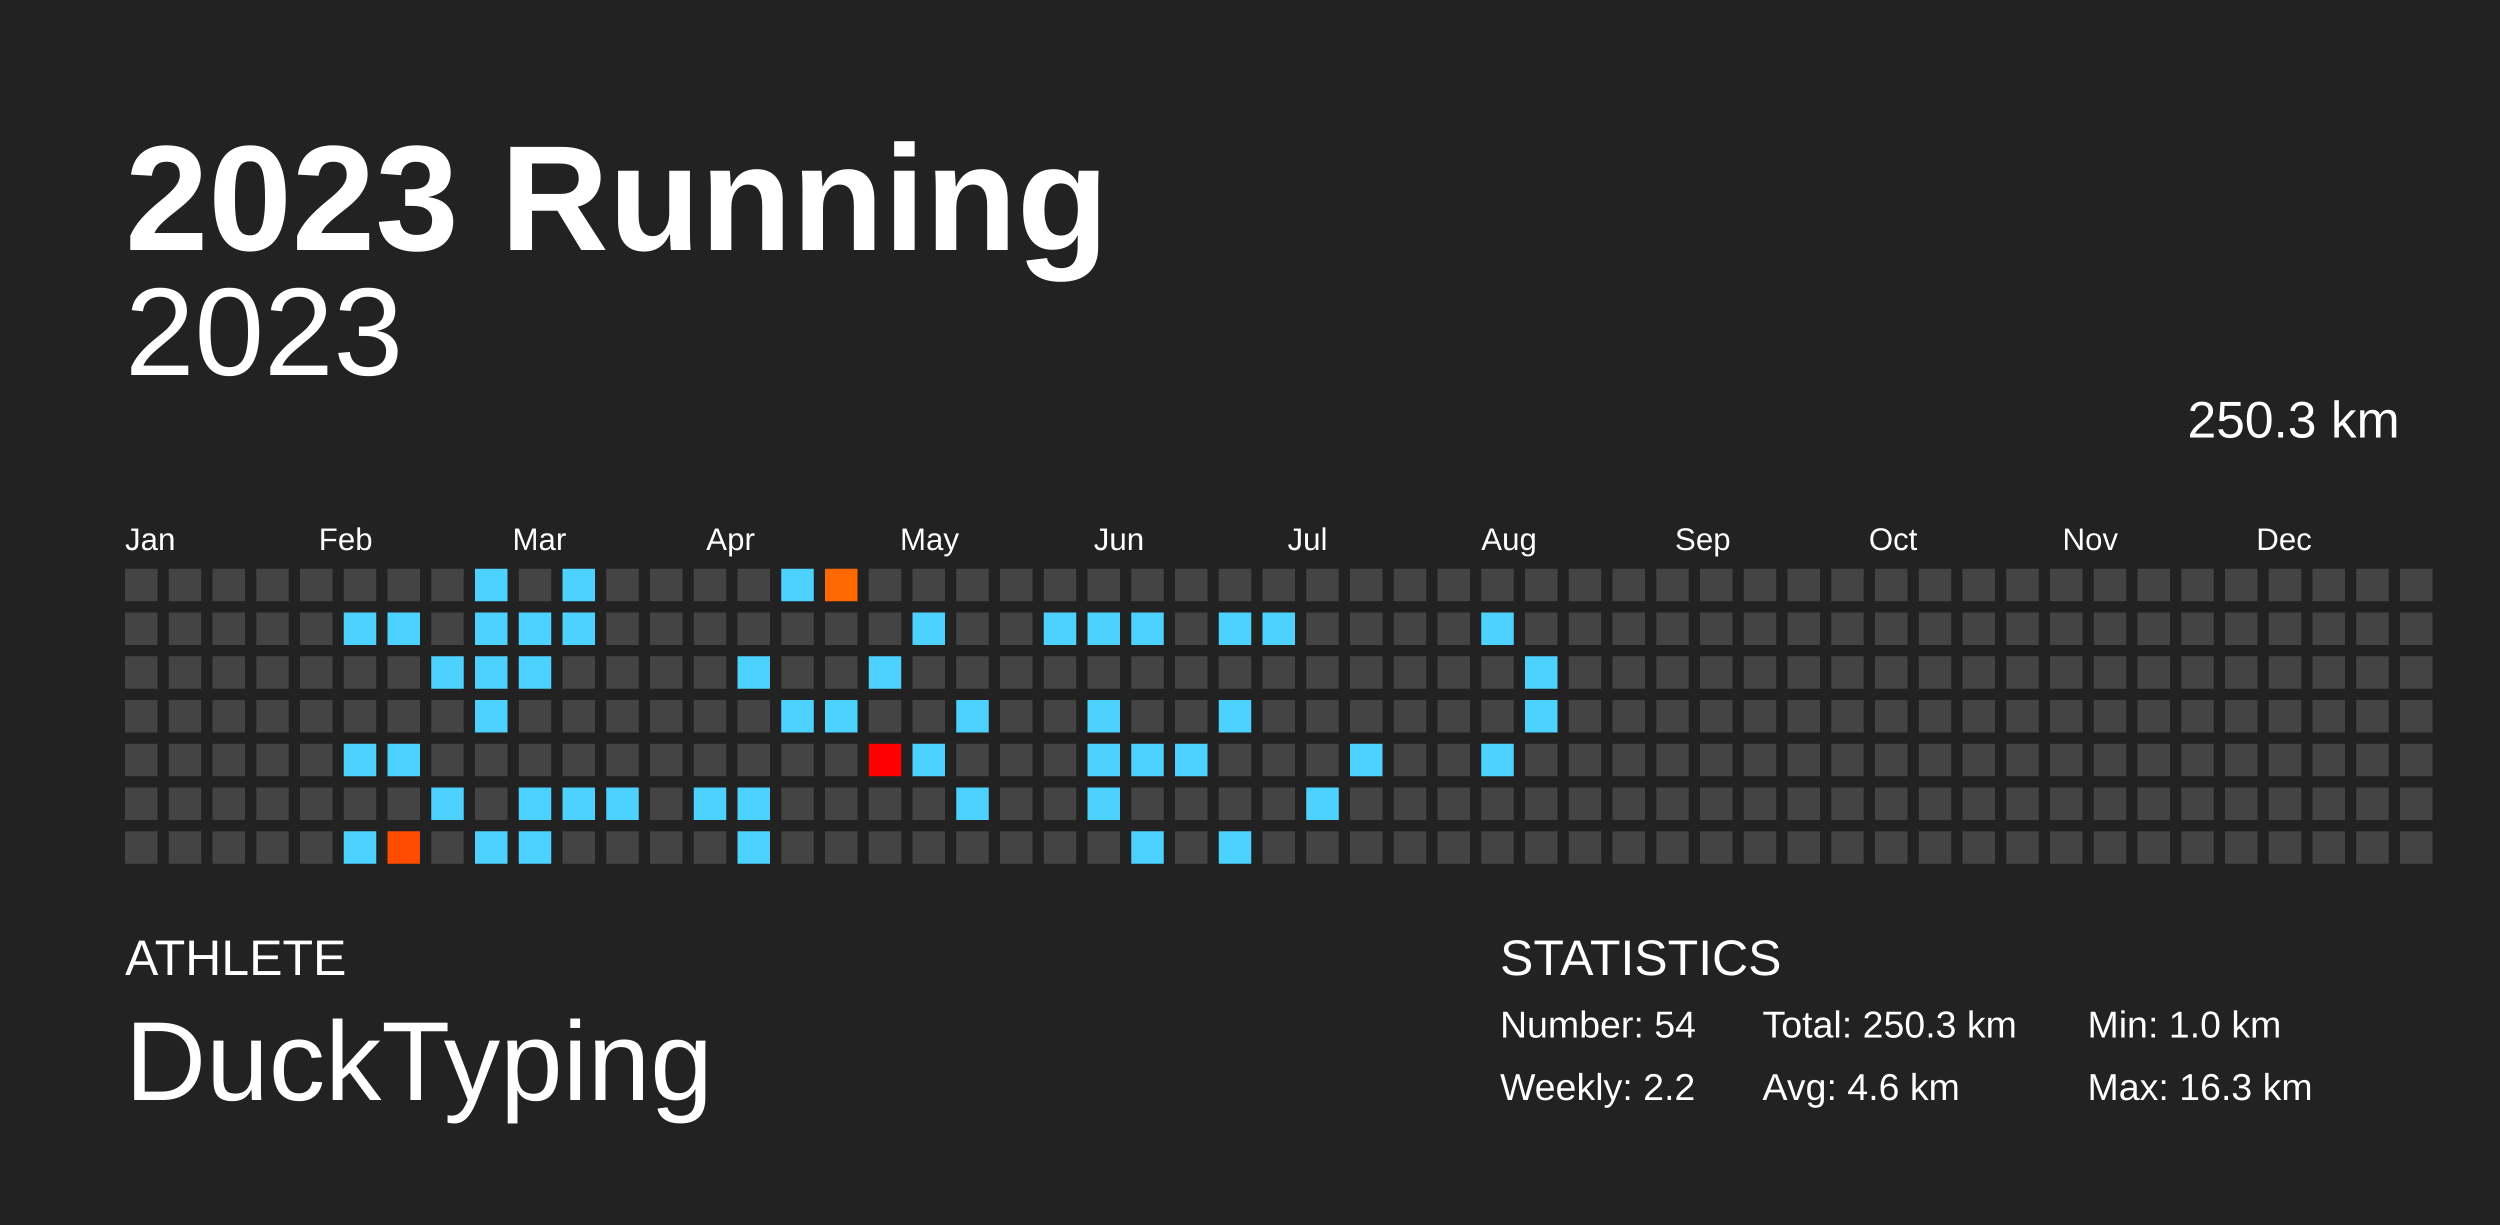
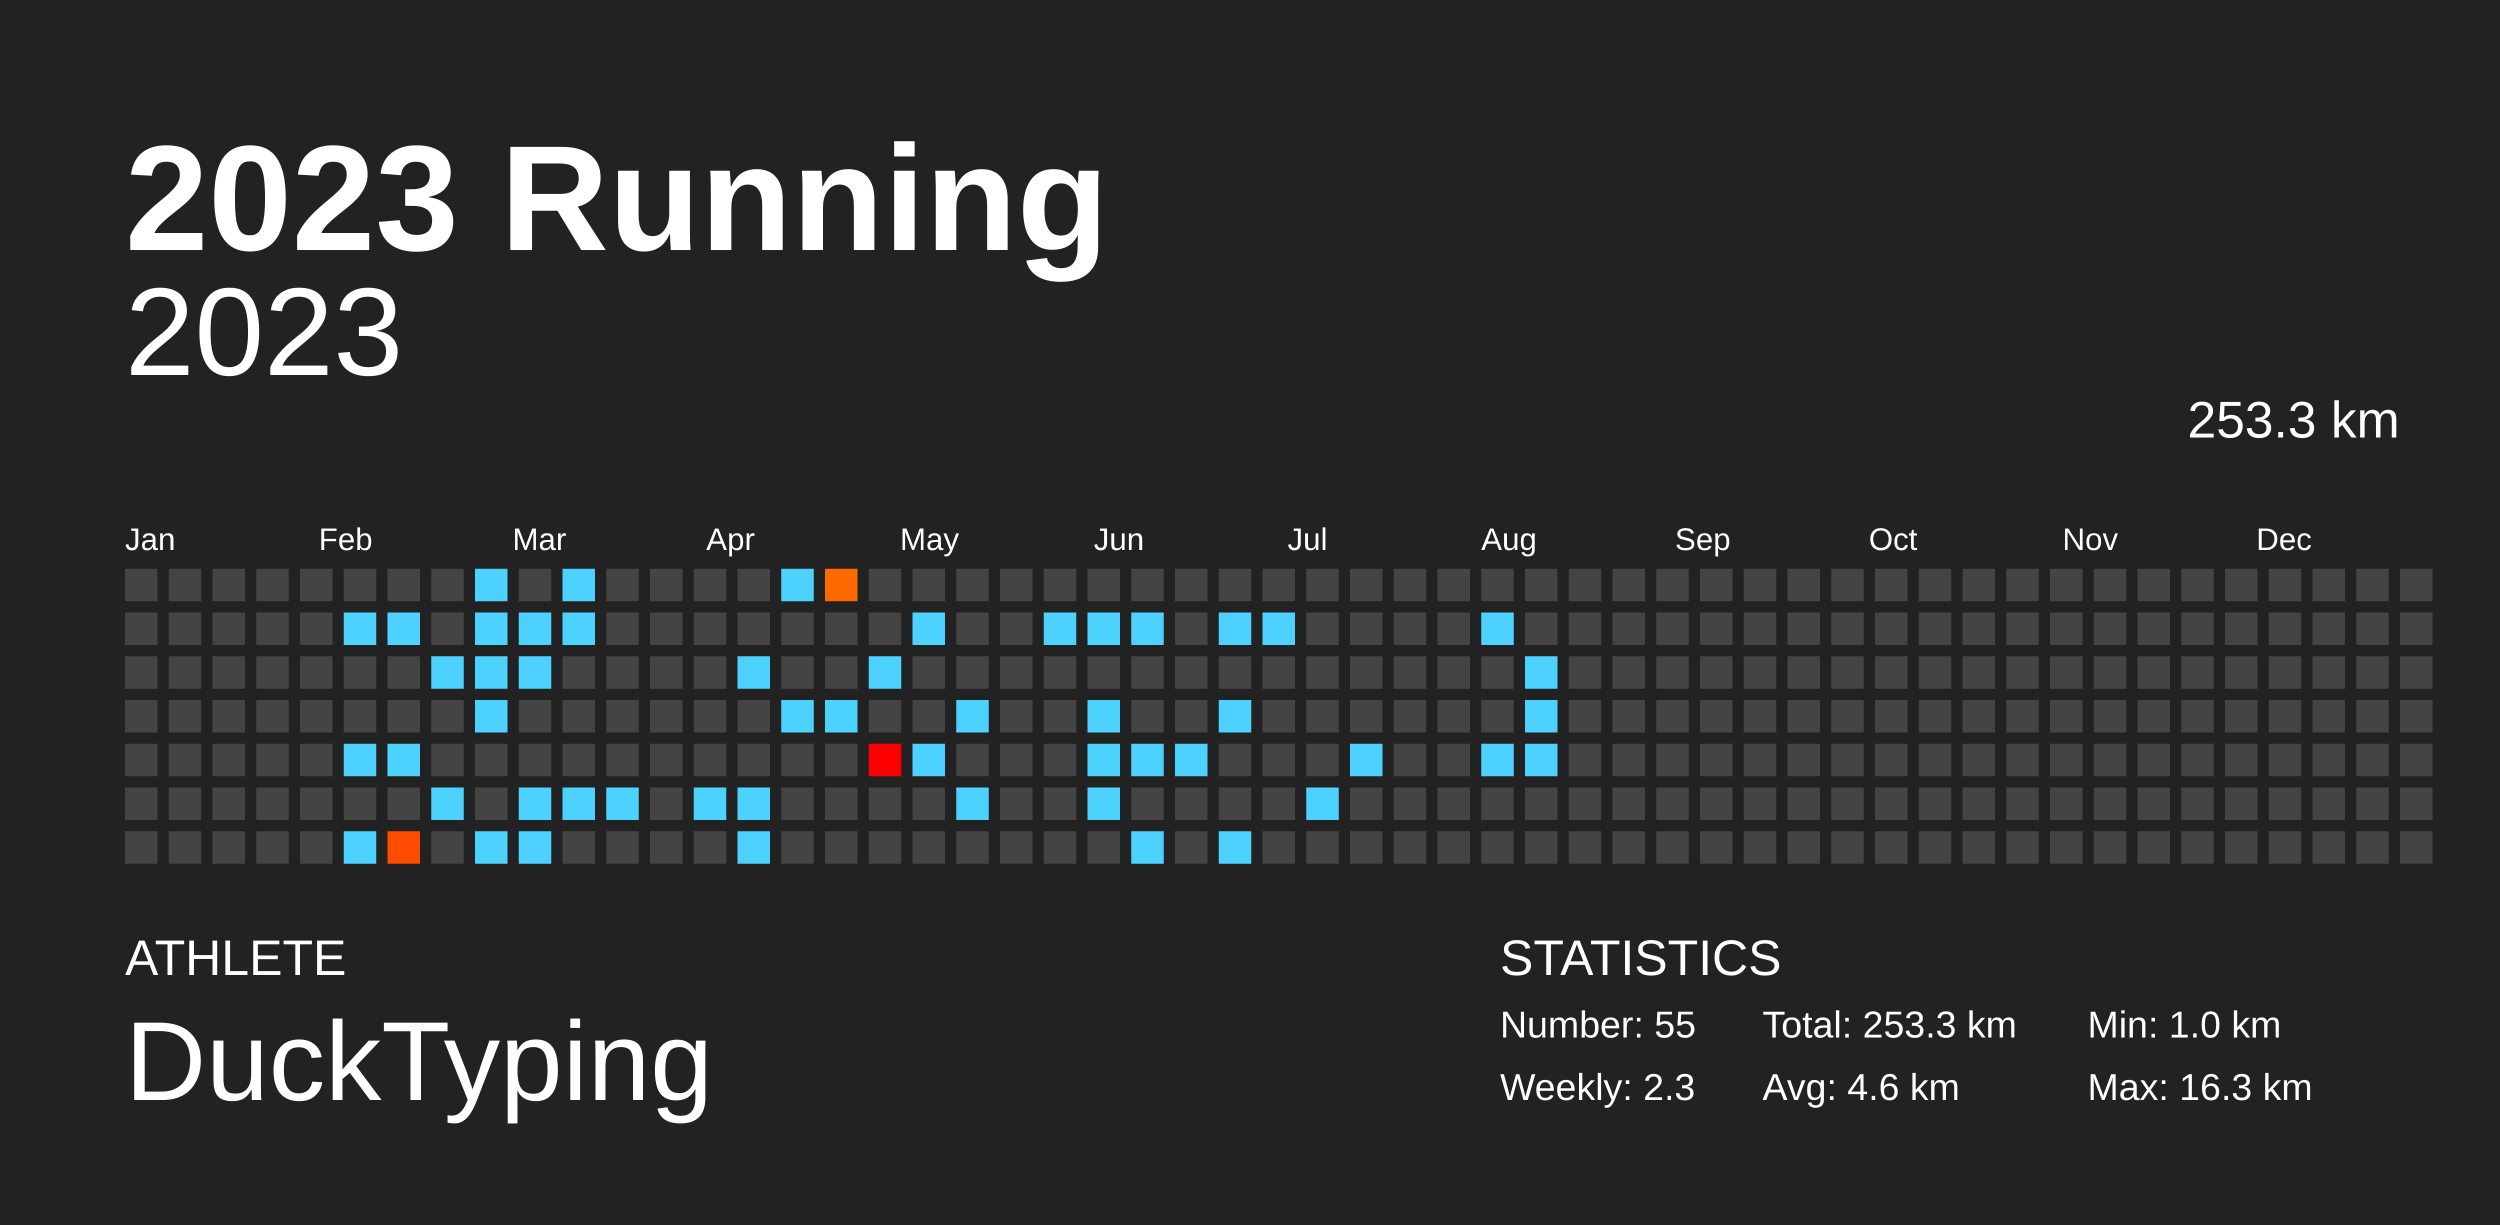
<svg xmlns="http://www.w3.org/2000/svg" baseProfile="full" height="98mm" version="1.1" viewBox="0,0,200,98" width="200mm">
  <defs />
  <rect fill="#222222" height="98" width="200" x="0" y="0" />
  <text fill="#FFFFFF" style="font-size:12px; font-family:Arial; font-weight:bold;" x="10" y="20">2023 Running</text>
  <text fill="#FFFFFF" style="font-size:4px; font-family:Arial" x="10" y="78">ATHLETE</text>
  <text fill="#FFFFFF" style="font-size:9px; font-family:Arial" x="10" y="88">DuckTyping</text>
  <text fill="#FFFFFF" style="font-size:4px; font-family:Arial" x="120" y="78">STATISTICS</text>
-   <text fill="#FFFFFF" style="font-size:3px; font-family:Arial" x="120" y="83">Number: 54</text>
-   <text fill="#FFFFFF" style="font-size:3px; font-family:Arial" x="120" y="88">Weekly: 2.2</text>
-   <text fill="#FFFFFF" style="font-size:3px; font-family:Arial" x="141" y="83">Total: 250.3 km</text>
+   <text fill="#FFFFFF" style="font-size:3px; font-family:Arial" x="120" y="83">Number: 55</text>
+   <text fill="#FFFFFF" style="font-size:3px; font-family:Arial" x="120" y="88">Weekly: 2.3</text>
+   <text fill="#FFFFFF" style="font-size:3px; font-family:Arial" x="141" y="83">Total: 253.3 km</text>
  <text fill="#FFFFFF" style="font-size:3px; font-family:Arial" x="141" y="88">Avg: 4.6 km</text>
  <text fill="#FFFFFF" style="font-size:3px; font-family:Arial" x="167" y="83">Min: 1.0 km</text>
  <text fill="#FFFFFF" style="font-size:3px; font-family:Arial" x="167" y="88">Max: 16.3 km</text>
  <text alignment-baseline="hanging" fill="#FFFFFF" style="font-size:10.0px; font-family:Arial;" x="10" y="30">2023</text>
-   <text alignment-baseline="hanging" fill="#FFFFFF" style="font-size:4.125px; font-family:Arial;" x="175" y="35">250.3 km</text>
+   <text alignment-baseline="hanging" fill="#FFFFFF" style="font-size:4.125px; font-family:Arial;" x="175" y="35">253.3 km</text>
  <text fill="#FFFFFF" style="font-size:2.5px; font-family:Arial" x="10.0" y="44">Jan</text>
  <text fill="#FFFFFF" style="font-size:2.5px; font-family:Arial" x="25.5" y="44">Feb</text>
  <text fill="#FFFFFF" style="font-size:2.5px; font-family:Arial" x="41.0" y="44">Mar</text>
  <text fill="#FFFFFF" style="font-size:2.5px; font-family:Arial" x="56.5" y="44">Apr</text>
  <text fill="#FFFFFF" style="font-size:2.5px; font-family:Arial" x="72.0" y="44">May</text>
  <text fill="#FFFFFF" style="font-size:2.5px; font-family:Arial" x="87.5" y="44">Jun</text>
  <text fill="#FFFFFF" style="font-size:2.5px; font-family:Arial" x="103.0" y="44">Jul</text>
  <text fill="#FFFFFF" style="font-size:2.5px; font-family:Arial" x="118.5" y="44">Aug</text>
  <text fill="#FFFFFF" style="font-size:2.5px; font-family:Arial" x="134.0" y="44">Sep</text>
  <text fill="#FFFFFF" style="font-size:2.5px; font-family:Arial" x="149.5" y="44">Oct</text>
  <text fill="#FFFFFF" style="font-size:2.5px; font-family:Arial" x="165.0" y="44">Nov</text>
  <text fill="#FFFFFF" style="font-size:2.5px; font-family:Arial" x="180.5" y="44">Dec</text>
  <rect fill="#444444" height="2.6" width="2.6" x="10.0" y="45.5" />
  <rect fill="#444444" height="2.6" width="2.6" x="10.0" y="49.0" />
  <rect fill="#444444" height="2.6" width="2.6" x="10.0" y="52.5" />
  <rect fill="#444444" height="2.6" width="2.6" x="10.0" y="56.0" />
  <rect fill="#444444" height="2.6" width="2.6" x="10.0" y="59.5" />
  <rect fill="#444444" height="2.6" width="2.6" x="10.0" y="63.0" />
  <rect fill="#444444" height="2.6" width="2.6" x="10.0" y="66.5" />
  <rect fill="#444444" height="2.6" width="2.6" x="13.5" y="45.5" />
  <rect fill="#444444" height="2.6" width="2.6" x="13.5" y="49.0" />
  <rect fill="#444444" height="2.6" width="2.6" x="13.5" y="52.5" />
  <rect fill="#444444" height="2.6" width="2.6" x="13.5" y="56.0" />
  <rect fill="#444444" height="2.6" width="2.6" x="13.5" y="59.5" />
  <rect fill="#444444" height="2.6" width="2.6" x="13.5" y="63.0" />
  <rect fill="#444444" height="2.6" width="2.6" x="13.5" y="66.5" />
  <rect fill="#444444" height="2.6" width="2.6" x="17.0" y="45.5" />
  <rect fill="#444444" height="2.6" width="2.6" x="17.0" y="49.0" />
  <rect fill="#444444" height="2.6" width="2.6" x="17.0" y="52.5" />
  <rect fill="#444444" height="2.6" width="2.6" x="17.0" y="56.0" />
  <rect fill="#444444" height="2.6" width="2.6" x="17.0" y="59.5" />
  <rect fill="#444444" height="2.6" width="2.6" x="17.0" y="63.0" />
  <rect fill="#444444" height="2.6" width="2.6" x="17.0" y="66.5" />
  <rect fill="#444444" height="2.6" width="2.6" x="20.5" y="45.5" />
  <rect fill="#444444" height="2.6" width="2.6" x="20.5" y="49.0" />
  <rect fill="#444444" height="2.6" width="2.6" x="20.5" y="52.5" />
  <rect fill="#444444" height="2.6" width="2.6" x="20.5" y="56.0" />
  <rect fill="#444444" height="2.6" width="2.6" x="20.5" y="59.5" />
  <rect fill="#444444" height="2.6" width="2.6" x="20.5" y="63.0" />
  <rect fill="#444444" height="2.6" width="2.6" x="20.5" y="66.5" />
  <rect fill="#444444" height="2.6" width="2.6" x="24.0" y="45.5" />
  <rect fill="#444444" height="2.6" width="2.6" x="24.0" y="49.0" />
  <rect fill="#444444" height="2.6" width="2.6" x="24.0" y="52.5" />
  <rect fill="#444444" height="2.6" width="2.6" x="24.0" y="56.0" />
  <rect fill="#444444" height="2.6" width="2.6" x="24.0" y="59.5" />
  <rect fill="#444444" height="2.6" width="2.6" x="24.0" y="63.0" />
  <rect fill="#444444" height="2.6" width="2.6" x="24.0" y="66.5" />
  <rect fill="#444444" height="2.6" width="2.6" x="27.5" y="45.5" />
  <rect fill="#4dd2ff" height="2.6" width="2.6" x="27.5" y="49.0" />
  <rect fill="#444444" height="2.6" width="2.6" x="27.5" y="52.5" />
  <rect fill="#444444" height="2.6" width="2.6" x="27.5" y="56.0" />
  <rect fill="#4dd2ff" height="2.6" width="2.6" x="27.5" y="59.5" />
  <rect fill="#444444" height="2.6" width="2.6" x="27.5" y="63.0" />
  <rect fill="#4dd2ff" height="2.6" width="2.6" x="27.5" y="66.5" />
  <rect fill="#444444" height="2.6" width="2.6" x="31.0" y="45.5" />
  <rect fill="#4dd2ff" height="2.6" width="2.6" x="31.0" y="49.0" />
  <rect fill="#444444" height="2.6" width="2.6" x="31.0" y="52.5" />
  <rect fill="#444444" height="2.6" width="2.6" x="31.0" y="56.0" />
  <rect fill="#4dd2ff" height="2.6" width="2.6" x="31.0" y="59.5" />
  <rect fill="#444444" height="2.6" width="2.6" x="31.0" y="63.0" />
  <rect fill="#ff4c00" height="2.6" width="2.6" x="31.0" y="66.5" />
  <rect fill="#444444" height="2.6" width="2.6" x="34.5" y="45.5" />
  <rect fill="#444444" height="2.6" width="2.6" x="34.5" y="49.0" />
  <rect fill="#4dd2ff" height="2.6" width="2.6" x="34.5" y="52.5" />
  <rect fill="#444444" height="2.6" width="2.6" x="34.5" y="56.0" />
  <rect fill="#444444" height="2.6" width="2.6" x="34.5" y="59.5" />
  <rect fill="#4dd2ff" height="2.6" width="2.6" x="34.5" y="63.0" />
  <rect fill="#444444" height="2.6" width="2.6" x="34.5" y="66.5" />
  <rect fill="#4dd2ff" height="2.6" width="2.6" x="38.0" y="45.5" />
  <rect fill="#4dd2ff" height="2.6" width="2.6" x="38.0" y="49.0" />
  <rect fill="#4dd2ff" height="2.6" width="2.6" x="38.0" y="52.5" />
  <rect fill="#4dd2ff" height="2.6" width="2.6" x="38.0" y="56.0" />
  <rect fill="#444444" height="2.6" width="2.6" x="38.0" y="59.5" />
  <rect fill="#444444" height="2.6" width="2.6" x="38.0" y="63.0" />
  <rect fill="#4dd2ff" height="2.6" width="2.6" x="38.0" y="66.5" />
  <rect fill="#444444" height="2.6" width="2.6" x="41.5" y="45.5" />
  <rect fill="#4dd2ff" height="2.6" width="2.6" x="41.5" y="49.0" />
  <rect fill="#4dd2ff" height="2.6" width="2.6" x="41.5" y="52.5" />
  <rect fill="#444444" height="2.6" width="2.6" x="41.5" y="56.0" />
  <rect fill="#444444" height="2.6" width="2.6" x="41.5" y="59.5" />
  <rect fill="#4dd2ff" height="2.6" width="2.6" x="41.5" y="63.0" />
  <rect fill="#4dd2ff" height="2.6" width="2.6" x="41.5" y="66.5" />
  <rect fill="#4dd2ff" height="2.6" width="2.6" x="45.0" y="45.5" />
  <rect fill="#4dd2ff" height="2.6" width="2.6" x="45.0" y="49.0" />
  <rect fill="#444444" height="2.6" width="2.6" x="45.0" y="52.5" />
  <rect fill="#444444" height="2.6" width="2.6" x="45.0" y="56.0" />
  <rect fill="#444444" height="2.6" width="2.6" x="45.0" y="59.5" />
  <rect fill="#4dd2ff" height="2.6" width="2.6" x="45.0" y="63.0" />
  <rect fill="#444444" height="2.6" width="2.6" x="45.0" y="66.5" />
  <rect fill="#444444" height="2.6" width="2.6" x="48.5" y="45.5" />
  <rect fill="#444444" height="2.6" width="2.6" x="48.5" y="49.0" />
  <rect fill="#444444" height="2.6" width="2.6" x="48.5" y="52.5" />
  <rect fill="#444444" height="2.6" width="2.6" x="48.5" y="56.0" />
  <rect fill="#444444" height="2.6" width="2.6" x="48.5" y="59.5" />
  <rect fill="#4dd2ff" height="2.6" width="2.6" x="48.5" y="63.0" />
  <rect fill="#444444" height="2.6" width="2.6" x="48.5" y="66.5" />
  <rect fill="#444444" height="2.6" width="2.6" x="52.0" y="45.5" />
  <rect fill="#444444" height="2.6" width="2.6" x="52.0" y="49.0" />
  <rect fill="#444444" height="2.6" width="2.6" x="52.0" y="52.5" />
  <rect fill="#444444" height="2.6" width="2.6" x="52.0" y="56.0" />
  <rect fill="#444444" height="2.6" width="2.6" x="52.0" y="59.5" />
  <rect fill="#444444" height="2.6" width="2.6" x="52.0" y="63.0" />
  <rect fill="#444444" height="2.6" width="2.6" x="52.0" y="66.5" />
  <rect fill="#444444" height="2.6" width="2.6" x="55.5" y="45.5" />
  <rect fill="#444444" height="2.6" width="2.6" x="55.5" y="49.0" />
  <rect fill="#444444" height="2.6" width="2.6" x="55.5" y="52.5" />
  <rect fill="#444444" height="2.6" width="2.6" x="55.5" y="56.0" />
  <rect fill="#444444" height="2.6" width="2.6" x="55.5" y="59.5" />
  <rect fill="#4dd2ff" height="2.6" width="2.6" x="55.5" y="63.0" />
  <rect fill="#444444" height="2.6" width="2.6" x="55.5" y="66.5" />
  <rect fill="#444444" height="2.6" width="2.6" x="59.0" y="45.5" />
  <rect fill="#444444" height="2.6" width="2.6" x="59.0" y="49.0" />
  <rect fill="#4dd2ff" height="2.6" width="2.6" x="59.0" y="52.5" />
  <rect fill="#444444" height="2.6" width="2.6" x="59.0" y="56.0" />
  <rect fill="#444444" height="2.6" width="2.6" x="59.0" y="59.5" />
  <rect fill="#4dd2ff" height="2.6" width="2.6" x="59.0" y="63.0" />
  <rect fill="#4dd2ff" height="2.6" width="2.6" x="59.0" y="66.5" />
  <rect fill="#4dd2ff" height="2.6" width="2.6" x="62.5" y="45.5" />
  <rect fill="#444444" height="2.6" width="2.6" x="62.5" y="49.0" />
  <rect fill="#444444" height="2.6" width="2.6" x="62.5" y="52.5" />
  <rect fill="#4dd2ff" height="2.6" width="2.6" x="62.5" y="56.0" />
  <rect fill="#444444" height="2.6" width="2.6" x="62.5" y="59.5" />
  <rect fill="#444444" height="2.6" width="2.6" x="62.5" y="63.0" />
  <rect fill="#444444" height="2.6" width="2.6" x="62.5" y="66.5" />
  <rect fill="#ff6900" height="2.6" width="2.6" x="66.0" y="45.5" />
  <rect fill="#444444" height="2.6" width="2.6" x="66.0" y="49.0" />
  <rect fill="#444444" height="2.6" width="2.6" x="66.0" y="52.5" />
  <rect fill="#4dd2ff" height="2.6" width="2.6" x="66.0" y="56.0" />
  <rect fill="#444444" height="2.6" width="2.6" x="66.0" y="59.5" />
  <rect fill="#444444" height="2.6" width="2.6" x="66.0" y="63.0" />
  <rect fill="#444444" height="2.6" width="2.6" x="66.0" y="66.5" />
  <rect fill="#444444" height="2.6" width="2.6" x="69.5" y="45.5" />
  <rect fill="#444444" height="2.6" width="2.6" x="69.5" y="49.0" />
  <rect fill="#4dd2ff" height="2.6" width="2.6" x="69.5" y="52.5" />
  <rect fill="#444444" height="2.6" width="2.6" x="69.5" y="56.0" />
  <rect fill="#ff0000" height="2.6" width="2.6" x="69.5" y="59.5" />
  <rect fill="#444444" height="2.6" width="2.6" x="69.5" y="63.0" />
  <rect fill="#444444" height="2.6" width="2.6" x="69.5" y="66.5" />
  <rect fill="#444444" height="2.6" width="2.6" x="73.0" y="45.5" />
  <rect fill="#4dd2ff" height="2.6" width="2.6" x="73.0" y="49.0" />
  <rect fill="#444444" height="2.6" width="2.6" x="73.0" y="52.5" />
  <rect fill="#444444" height="2.6" width="2.6" x="73.0" y="56.0" />
  <rect fill="#4dd2ff" height="2.6" width="2.6" x="73.0" y="59.5" />
  <rect fill="#444444" height="2.6" width="2.6" x="73.0" y="63.0" />
  <rect fill="#444444" height="2.6" width="2.6" x="73.0" y="66.5" />
  <rect fill="#444444" height="2.6" width="2.6" x="76.5" y="45.5" />
  <rect fill="#444444" height="2.6" width="2.6" x="76.5" y="49.0" />
  <rect fill="#444444" height="2.6" width="2.6" x="76.5" y="52.5" />
  <rect fill="#4dd2ff" height="2.6" width="2.6" x="76.5" y="56.0" />
  <rect fill="#444444" height="2.6" width="2.6" x="76.5" y="59.5" />
  <rect fill="#4dd2ff" height="2.6" width="2.6" x="76.5" y="63.0" />
  <rect fill="#444444" height="2.6" width="2.6" x="76.5" y="66.5" />
  <rect fill="#444444" height="2.6" width="2.6" x="80.0" y="45.5" />
  <rect fill="#444444" height="2.6" width="2.6" x="80.0" y="49.0" />
  <rect fill="#444444" height="2.6" width="2.6" x="80.0" y="52.5" />
  <rect fill="#444444" height="2.6" width="2.6" x="80.0" y="56.0" />
  <rect fill="#444444" height="2.6" width="2.6" x="80.0" y="59.5" />
  <rect fill="#444444" height="2.6" width="2.6" x="80.0" y="63.0" />
  <rect fill="#444444" height="2.6" width="2.6" x="80.0" y="66.5" />
  <rect fill="#444444" height="2.6" width="2.6" x="83.5" y="45.5" />
  <rect fill="#4dd2ff" height="2.6" width="2.6" x="83.5" y="49.0" />
  <rect fill="#444444" height="2.6" width="2.6" x="83.5" y="52.5" />
  <rect fill="#444444" height="2.6" width="2.6" x="83.5" y="56.0" />
  <rect fill="#444444" height="2.6" width="2.6" x="83.5" y="59.5" />
  <rect fill="#444444" height="2.6" width="2.6" x="83.5" y="63.0" />
  <rect fill="#444444" height="2.6" width="2.6" x="83.5" y="66.5" />
  <rect fill="#444444" height="2.6" width="2.6" x="87.0" y="45.5" />
  <rect fill="#4dd2ff" height="2.6" width="2.6" x="87.0" y="49.0" />
  <rect fill="#444444" height="2.6" width="2.6" x="87.0" y="52.5" />
  <rect fill="#4dd2ff" height="2.6" width="2.6" x="87.0" y="56.0" />
  <rect fill="#4dd2ff" height="2.6" width="2.6" x="87.0" y="59.5" />
  <rect fill="#4dd2ff" height="2.6" width="2.6" x="87.0" y="63.0" />
  <rect fill="#444444" height="2.6" width="2.6" x="87.0" y="66.5" />
  <rect fill="#444444" height="2.6" width="2.6" x="90.5" y="45.5" />
  <rect fill="#4dd2ff" height="2.6" width="2.6" x="90.5" y="49.0" />
  <rect fill="#444444" height="2.6" width="2.6" x="90.5" y="52.5" />
  <rect fill="#444444" height="2.6" width="2.6" x="90.5" y="56.0" />
  <rect fill="#4dd2ff" height="2.6" width="2.6" x="90.5" y="59.5" />
  <rect fill="#444444" height="2.6" width="2.6" x="90.5" y="63.0" />
  <rect fill="#4dd2ff" height="2.6" width="2.6" x="90.5" y="66.5" />
  <rect fill="#444444" height="2.6" width="2.6" x="94.0" y="45.5" />
  <rect fill="#444444" height="2.6" width="2.6" x="94.0" y="49.0" />
  <rect fill="#444444" height="2.6" width="2.6" x="94.0" y="52.5" />
  <rect fill="#444444" height="2.6" width="2.6" x="94.0" y="56.0" />
  <rect fill="#4dd2ff" height="2.6" width="2.6" x="94.0" y="59.5" />
  <rect fill="#444444" height="2.6" width="2.6" x="94.0" y="63.0" />
  <rect fill="#444444" height="2.6" width="2.6" x="94.0" y="66.5" />
  <rect fill="#444444" height="2.6" width="2.6" x="97.5" y="45.5" />
  <rect fill="#4dd2ff" height="2.6" width="2.6" x="97.5" y="49.0" />
  <rect fill="#444444" height="2.6" width="2.6" x="97.5" y="52.5" />
  <rect fill="#4dd2ff" height="2.6" width="2.6" x="97.5" y="56.0" />
  <rect fill="#444444" height="2.6" width="2.6" x="97.5" y="59.5" />
  <rect fill="#444444" height="2.6" width="2.6" x="97.5" y="63.0" />
  <rect fill="#4dd2ff" height="2.6" width="2.6" x="97.5" y="66.5" />
  <rect fill="#444444" height="2.6" width="2.6" x="101.0" y="45.5" />
  <rect fill="#4dd2ff" height="2.6" width="2.6" x="101.0" y="49.0" />
  <rect fill="#444444" height="2.6" width="2.6" x="101.0" y="52.5" />
  <rect fill="#444444" height="2.6" width="2.6" x="101.0" y="56.0" />
  <rect fill="#444444" height="2.6" width="2.6" x="101.0" y="59.5" />
  <rect fill="#444444" height="2.6" width="2.6" x="101.0" y="63.0" />
  <rect fill="#444444" height="2.6" width="2.6" x="101.0" y="66.5" />
  <rect fill="#444444" height="2.6" width="2.6" x="104.5" y="45.5" />
  <rect fill="#444444" height="2.6" width="2.6" x="104.5" y="49.0" />
  <rect fill="#444444" height="2.6" width="2.6" x="104.5" y="52.5" />
  <rect fill="#444444" height="2.6" width="2.6" x="104.5" y="56.0" />
  <rect fill="#444444" height="2.6" width="2.6" x="104.5" y="59.5" />
  <rect fill="#4dd2ff" height="2.6" width="2.6" x="104.5" y="63.0" />
  <rect fill="#444444" height="2.6" width="2.6" x="104.5" y="66.5" />
  <rect fill="#444444" height="2.6" width="2.6" x="108.0" y="45.5" />
  <rect fill="#444444" height="2.6" width="2.6" x="108.0" y="49.0" />
  <rect fill="#444444" height="2.6" width="2.6" x="108.0" y="52.5" />
  <rect fill="#444444" height="2.6" width="2.6" x="108.0" y="56.0" />
  <rect fill="#4dd2ff" height="2.6" width="2.6" x="108.0" y="59.5" />
  <rect fill="#444444" height="2.6" width="2.6" x="108.0" y="63.0" />
  <rect fill="#444444" height="2.6" width="2.6" x="108.0" y="66.5" />
  <rect fill="#444444" height="2.6" width="2.6" x="111.5" y="45.5" />
  <rect fill="#444444" height="2.6" width="2.6" x="111.5" y="49.0" />
  <rect fill="#444444" height="2.6" width="2.6" x="111.5" y="52.5" />
  <rect fill="#444444" height="2.6" width="2.6" x="111.5" y="56.0" />
  <rect fill="#444444" height="2.6" width="2.6" x="111.5" y="59.5" />
  <rect fill="#444444" height="2.6" width="2.6" x="111.5" y="63.0" />
  <rect fill="#444444" height="2.6" width="2.6" x="111.5" y="66.5" />
  <rect fill="#444444" height="2.6" width="2.6" x="115.0" y="45.5" />
  <rect fill="#444444" height="2.6" width="2.6" x="115.0" y="49.0" />
  <rect fill="#444444" height="2.6" width="2.6" x="115.0" y="52.5" />
  <rect fill="#444444" height="2.6" width="2.6" x="115.0" y="56.0" />
  <rect fill="#444444" height="2.6" width="2.6" x="115.0" y="59.5" />
  <rect fill="#444444" height="2.6" width="2.6" x="115.0" y="63.0" />
  <rect fill="#444444" height="2.6" width="2.6" x="115.0" y="66.5" />
  <rect fill="#444444" height="2.6" width="2.6" x="118.5" y="45.5" />
  <rect fill="#4dd2ff" height="2.6" width="2.6" x="118.5" y="49.0" />
  <rect fill="#444444" height="2.6" width="2.6" x="118.5" y="52.5" />
  <rect fill="#444444" height="2.6" width="2.6" x="118.5" y="56.0" />
  <rect fill="#4dd2ff" height="2.6" width="2.6" x="118.5" y="59.5" />
  <rect fill="#444444" height="2.6" width="2.6" x="118.5" y="63.0" />
  <rect fill="#444444" height="2.6" width="2.6" x="118.5" y="66.5" />
  <rect fill="#444444" height="2.6" width="2.6" x="122.0" y="45.5" />
  <rect fill="#444444" height="2.6" width="2.6" x="122.0" y="49.0" />
  <rect fill="#4dd2ff" height="2.6" width="2.6" x="122.0" y="52.5" />
  <rect fill="#4dd2ff" height="2.6" width="2.6" x="122.0" y="56.0" />
-   <rect fill="#444444" height="2.6" width="2.6" x="122.0" y="59.5" />
+   <rect fill="#4dd2ff" height="2.6" width="2.6" x="122.0" y="59.5" />
  <rect fill="#444444" height="2.6" width="2.6" x="122.0" y="63.0" />
  <rect fill="#444444" height="2.6" width="2.6" x="122.0" y="66.5" />
  <rect fill="#444444" height="2.6" width="2.6" x="125.5" y="45.5" />
  <rect fill="#444444" height="2.6" width="2.6" x="125.5" y="49.0" />
  <rect fill="#444444" height="2.6" width="2.6" x="125.5" y="52.5" />
  <rect fill="#444444" height="2.6" width="2.6" x="125.5" y="56.0" />
  <rect fill="#444444" height="2.6" width="2.6" x="125.5" y="59.5" />
  <rect fill="#444444" height="2.6" width="2.6" x="125.5" y="63.0" />
  <rect fill="#444444" height="2.6" width="2.6" x="125.5" y="66.5" />
  <rect fill="#444444" height="2.6" width="2.6" x="129.0" y="45.5" />
  <rect fill="#444444" height="2.6" width="2.6" x="129.0" y="49.0" />
  <rect fill="#444444" height="2.6" width="2.6" x="129.0" y="52.5" />
  <rect fill="#444444" height="2.6" width="2.6" x="129.0" y="56.0" />
  <rect fill="#444444" height="2.6" width="2.6" x="129.0" y="59.5" />
  <rect fill="#444444" height="2.6" width="2.6" x="129.0" y="63.0" />
  <rect fill="#444444" height="2.6" width="2.6" x="129.0" y="66.5" />
  <rect fill="#444444" height="2.6" width="2.6" x="132.5" y="45.5" />
  <rect fill="#444444" height="2.6" width="2.6" x="132.5" y="49.0" />
  <rect fill="#444444" height="2.6" width="2.6" x="132.5" y="52.5" />
  <rect fill="#444444" height="2.6" width="2.6" x="132.5" y="56.0" />
  <rect fill="#444444" height="2.6" width="2.6" x="132.5" y="59.5" />
  <rect fill="#444444" height="2.6" width="2.6" x="132.5" y="63.0" />
  <rect fill="#444444" height="2.6" width="2.6" x="132.5" y="66.5" />
  <rect fill="#444444" height="2.6" width="2.6" x="136.0" y="45.5" />
  <rect fill="#444444" height="2.6" width="2.6" x="136.0" y="49.0" />
  <rect fill="#444444" height="2.6" width="2.6" x="136.0" y="52.5" />
  <rect fill="#444444" height="2.6" width="2.6" x="136.0" y="56.0" />
  <rect fill="#444444" height="2.6" width="2.6" x="136.0" y="59.5" />
  <rect fill="#444444" height="2.6" width="2.6" x="136.0" y="63.0" />
  <rect fill="#444444" height="2.6" width="2.6" x="136.0" y="66.5" />
  <rect fill="#444444" height="2.6" width="2.6" x="139.5" y="45.5" />
  <rect fill="#444444" height="2.6" width="2.6" x="139.5" y="49.0" />
  <rect fill="#444444" height="2.6" width="2.6" x="139.5" y="52.5" />
  <rect fill="#444444" height="2.6" width="2.6" x="139.5" y="56.0" />
  <rect fill="#444444" height="2.6" width="2.6" x="139.5" y="59.5" />
  <rect fill="#444444" height="2.6" width="2.6" x="139.5" y="63.0" />
  <rect fill="#444444" height="2.6" width="2.6" x="139.5" y="66.5" />
  <rect fill="#444444" height="2.6" width="2.6" x="143.0" y="45.5" />
  <rect fill="#444444" height="2.6" width="2.6" x="143.0" y="49.0" />
  <rect fill="#444444" height="2.6" width="2.6" x="143.0" y="52.5" />
  <rect fill="#444444" height="2.6" width="2.6" x="143.0" y="56.0" />
  <rect fill="#444444" height="2.6" width="2.6" x="143.0" y="59.5" />
  <rect fill="#444444" height="2.6" width="2.6" x="143.0" y="63.0" />
  <rect fill="#444444" height="2.6" width="2.6" x="143.0" y="66.5" />
  <rect fill="#444444" height="2.6" width="2.6" x="146.5" y="45.5" />
  <rect fill="#444444" height="2.6" width="2.6" x="146.5" y="49.0" />
  <rect fill="#444444" height="2.6" width="2.6" x="146.5" y="52.5" />
  <rect fill="#444444" height="2.6" width="2.6" x="146.5" y="56.0" />
  <rect fill="#444444" height="2.6" width="2.6" x="146.5" y="59.5" />
  <rect fill="#444444" height="2.6" width="2.6" x="146.5" y="63.0" />
  <rect fill="#444444" height="2.6" width="2.6" x="146.5" y="66.5" />
  <rect fill="#444444" height="2.6" width="2.6" x="150.0" y="45.5" />
  <rect fill="#444444" height="2.6" width="2.6" x="150.0" y="49.0" />
  <rect fill="#444444" height="2.6" width="2.6" x="150.0" y="52.5" />
  <rect fill="#444444" height="2.6" width="2.6" x="150.0" y="56.0" />
  <rect fill="#444444" height="2.6" width="2.6" x="150.0" y="59.5" />
  <rect fill="#444444" height="2.6" width="2.6" x="150.0" y="63.0" />
  <rect fill="#444444" height="2.6" width="2.6" x="150.0" y="66.5" />
  <rect fill="#444444" height="2.6" width="2.6" x="153.5" y="45.5" />
  <rect fill="#444444" height="2.6" width="2.6" x="153.5" y="49.0" />
  <rect fill="#444444" height="2.6" width="2.6" x="153.5" y="52.5" />
  <rect fill="#444444" height="2.6" width="2.6" x="153.5" y="56.0" />
  <rect fill="#444444" height="2.6" width="2.6" x="153.5" y="59.5" />
  <rect fill="#444444" height="2.6" width="2.6" x="153.5" y="63.0" />
  <rect fill="#444444" height="2.6" width="2.6" x="153.5" y="66.5" />
  <rect fill="#444444" height="2.6" width="2.6" x="157.0" y="45.5" />
  <rect fill="#444444" height="2.6" width="2.6" x="157.0" y="49.0" />
  <rect fill="#444444" height="2.6" width="2.6" x="157.0" y="52.5" />
  <rect fill="#444444" height="2.6" width="2.6" x="157.0" y="56.0" />
  <rect fill="#444444" height="2.6" width="2.6" x="157.0" y="59.5" />
  <rect fill="#444444" height="2.6" width="2.6" x="157.0" y="63.0" />
  <rect fill="#444444" height="2.6" width="2.6" x="157.0" y="66.5" />
  <rect fill="#444444" height="2.6" width="2.6" x="160.5" y="45.5" />
  <rect fill="#444444" height="2.6" width="2.6" x="160.5" y="49.0" />
  <rect fill="#444444" height="2.6" width="2.6" x="160.5" y="52.5" />
  <rect fill="#444444" height="2.6" width="2.6" x="160.5" y="56.0" />
  <rect fill="#444444" height="2.6" width="2.6" x="160.5" y="59.5" />
  <rect fill="#444444" height="2.6" width="2.6" x="160.5" y="63.0" />
  <rect fill="#444444" height="2.6" width="2.6" x="160.5" y="66.5" />
  <rect fill="#444444" height="2.6" width="2.6" x="164.0" y="45.5" />
  <rect fill="#444444" height="2.6" width="2.6" x="164.0" y="49.0" />
  <rect fill="#444444" height="2.6" width="2.6" x="164.0" y="52.5" />
  <rect fill="#444444" height="2.6" width="2.6" x="164.0" y="56.0" />
  <rect fill="#444444" height="2.6" width="2.6" x="164.0" y="59.5" />
  <rect fill="#444444" height="2.6" width="2.6" x="164.0" y="63.0" />
  <rect fill="#444444" height="2.6" width="2.6" x="164.0" y="66.5" />
  <rect fill="#444444" height="2.6" width="2.6" x="167.5" y="45.5" />
  <rect fill="#444444" height="2.6" width="2.6" x="167.5" y="49.0" />
  <rect fill="#444444" height="2.6" width="2.6" x="167.5" y="52.5" />
  <rect fill="#444444" height="2.6" width="2.6" x="167.5" y="56.0" />
  <rect fill="#444444" height="2.6" width="2.6" x="167.5" y="59.5" />
  <rect fill="#444444" height="2.6" width="2.6" x="167.5" y="63.0" />
  <rect fill="#444444" height="2.6" width="2.6" x="167.5" y="66.5" />
  <rect fill="#444444" height="2.6" width="2.6" x="171.0" y="45.5" />
  <rect fill="#444444" height="2.6" width="2.6" x="171.0" y="49.0" />
  <rect fill="#444444" height="2.6" width="2.6" x="171.0" y="52.5" />
  <rect fill="#444444" height="2.6" width="2.6" x="171.0" y="56.0" />
  <rect fill="#444444" height="2.6" width="2.6" x="171.0" y="59.5" />
  <rect fill="#444444" height="2.6" width="2.6" x="171.0" y="63.0" />
  <rect fill="#444444" height="2.6" width="2.6" x="171.0" y="66.5" />
  <rect fill="#444444" height="2.6" width="2.6" x="174.5" y="45.5" />
  <rect fill="#444444" height="2.6" width="2.6" x="174.5" y="49.0" />
  <rect fill="#444444" height="2.6" width="2.6" x="174.5" y="52.5" />
  <rect fill="#444444" height="2.6" width="2.6" x="174.5" y="56.0" />
  <rect fill="#444444" height="2.6" width="2.6" x="174.5" y="59.5" />
  <rect fill="#444444" height="2.6" width="2.6" x="174.5" y="63.0" />
  <rect fill="#444444" height="2.6" width="2.6" x="174.5" y="66.5" />
  <rect fill="#444444" height="2.6" width="2.6" x="178.0" y="45.5" />
  <rect fill="#444444" height="2.6" width="2.6" x="178.0" y="49.0" />
  <rect fill="#444444" height="2.6" width="2.6" x="178.0" y="52.5" />
  <rect fill="#444444" height="2.6" width="2.6" x="178.0" y="56.0" />
  <rect fill="#444444" height="2.6" width="2.6" x="178.0" y="59.5" />
  <rect fill="#444444" height="2.6" width="2.6" x="178.0" y="63.0" />
  <rect fill="#444444" height="2.6" width="2.6" x="178.0" y="66.5" />
  <rect fill="#444444" height="2.6" width="2.6" x="181.5" y="45.5" />
  <rect fill="#444444" height="2.6" width="2.6" x="181.5" y="49.0" />
  <rect fill="#444444" height="2.6" width="2.6" x="181.5" y="52.5" />
  <rect fill="#444444" height="2.6" width="2.6" x="181.5" y="56.0" />
  <rect fill="#444444" height="2.6" width="2.6" x="181.5" y="59.5" />
  <rect fill="#444444" height="2.6" width="2.6" x="181.5" y="63.0" />
  <rect fill="#444444" height="2.6" width="2.6" x="181.5" y="66.5" />
  <rect fill="#444444" height="2.6" width="2.6" x="185.0" y="45.5" />
  <rect fill="#444444" height="2.6" width="2.6" x="185.0" y="49.0" />
  <rect fill="#444444" height="2.6" width="2.6" x="185.0" y="52.5" />
  <rect fill="#444444" height="2.6" width="2.6" x="185.0" y="56.0" />
  <rect fill="#444444" height="2.6" width="2.6" x="185.0" y="59.5" />
  <rect fill="#444444" height="2.6" width="2.6" x="185.0" y="63.0" />
  <rect fill="#444444" height="2.6" width="2.6" x="185.0" y="66.5" />
  <rect fill="#444444" height="2.6" width="2.6" x="188.5" y="45.5" />
  <rect fill="#444444" height="2.6" width="2.6" x="188.5" y="49.0" />
  <rect fill="#444444" height="2.6" width="2.6" x="188.5" y="52.5" />
  <rect fill="#444444" height="2.6" width="2.6" x="188.5" y="56.0" />
  <rect fill="#444444" height="2.6" width="2.6" x="188.5" y="59.5" />
  <rect fill="#444444" height="2.6" width="2.6" x="188.5" y="63.0" />
  <rect fill="#444444" height="2.6" width="2.6" x="188.5" y="66.5" />
  <rect fill="#444444" height="2.6" width="2.6" x="192.0" y="45.5" />
  <rect fill="#444444" height="2.6" width="2.6" x="192.0" y="49.0" />
  <rect fill="#444444" height="2.6" width="2.6" x="192.0" y="52.5" />
  <rect fill="#444444" height="2.6" width="2.6" x="192.0" y="56.0" />
  <rect fill="#444444" height="2.6" width="2.6" x="192.0" y="59.5" />
  <rect fill="#444444" height="2.6" width="2.6" x="192.0" y="63.0" />
  <rect fill="#444444" height="2.6" width="2.6" x="192.0" y="66.5" />
</svg>
